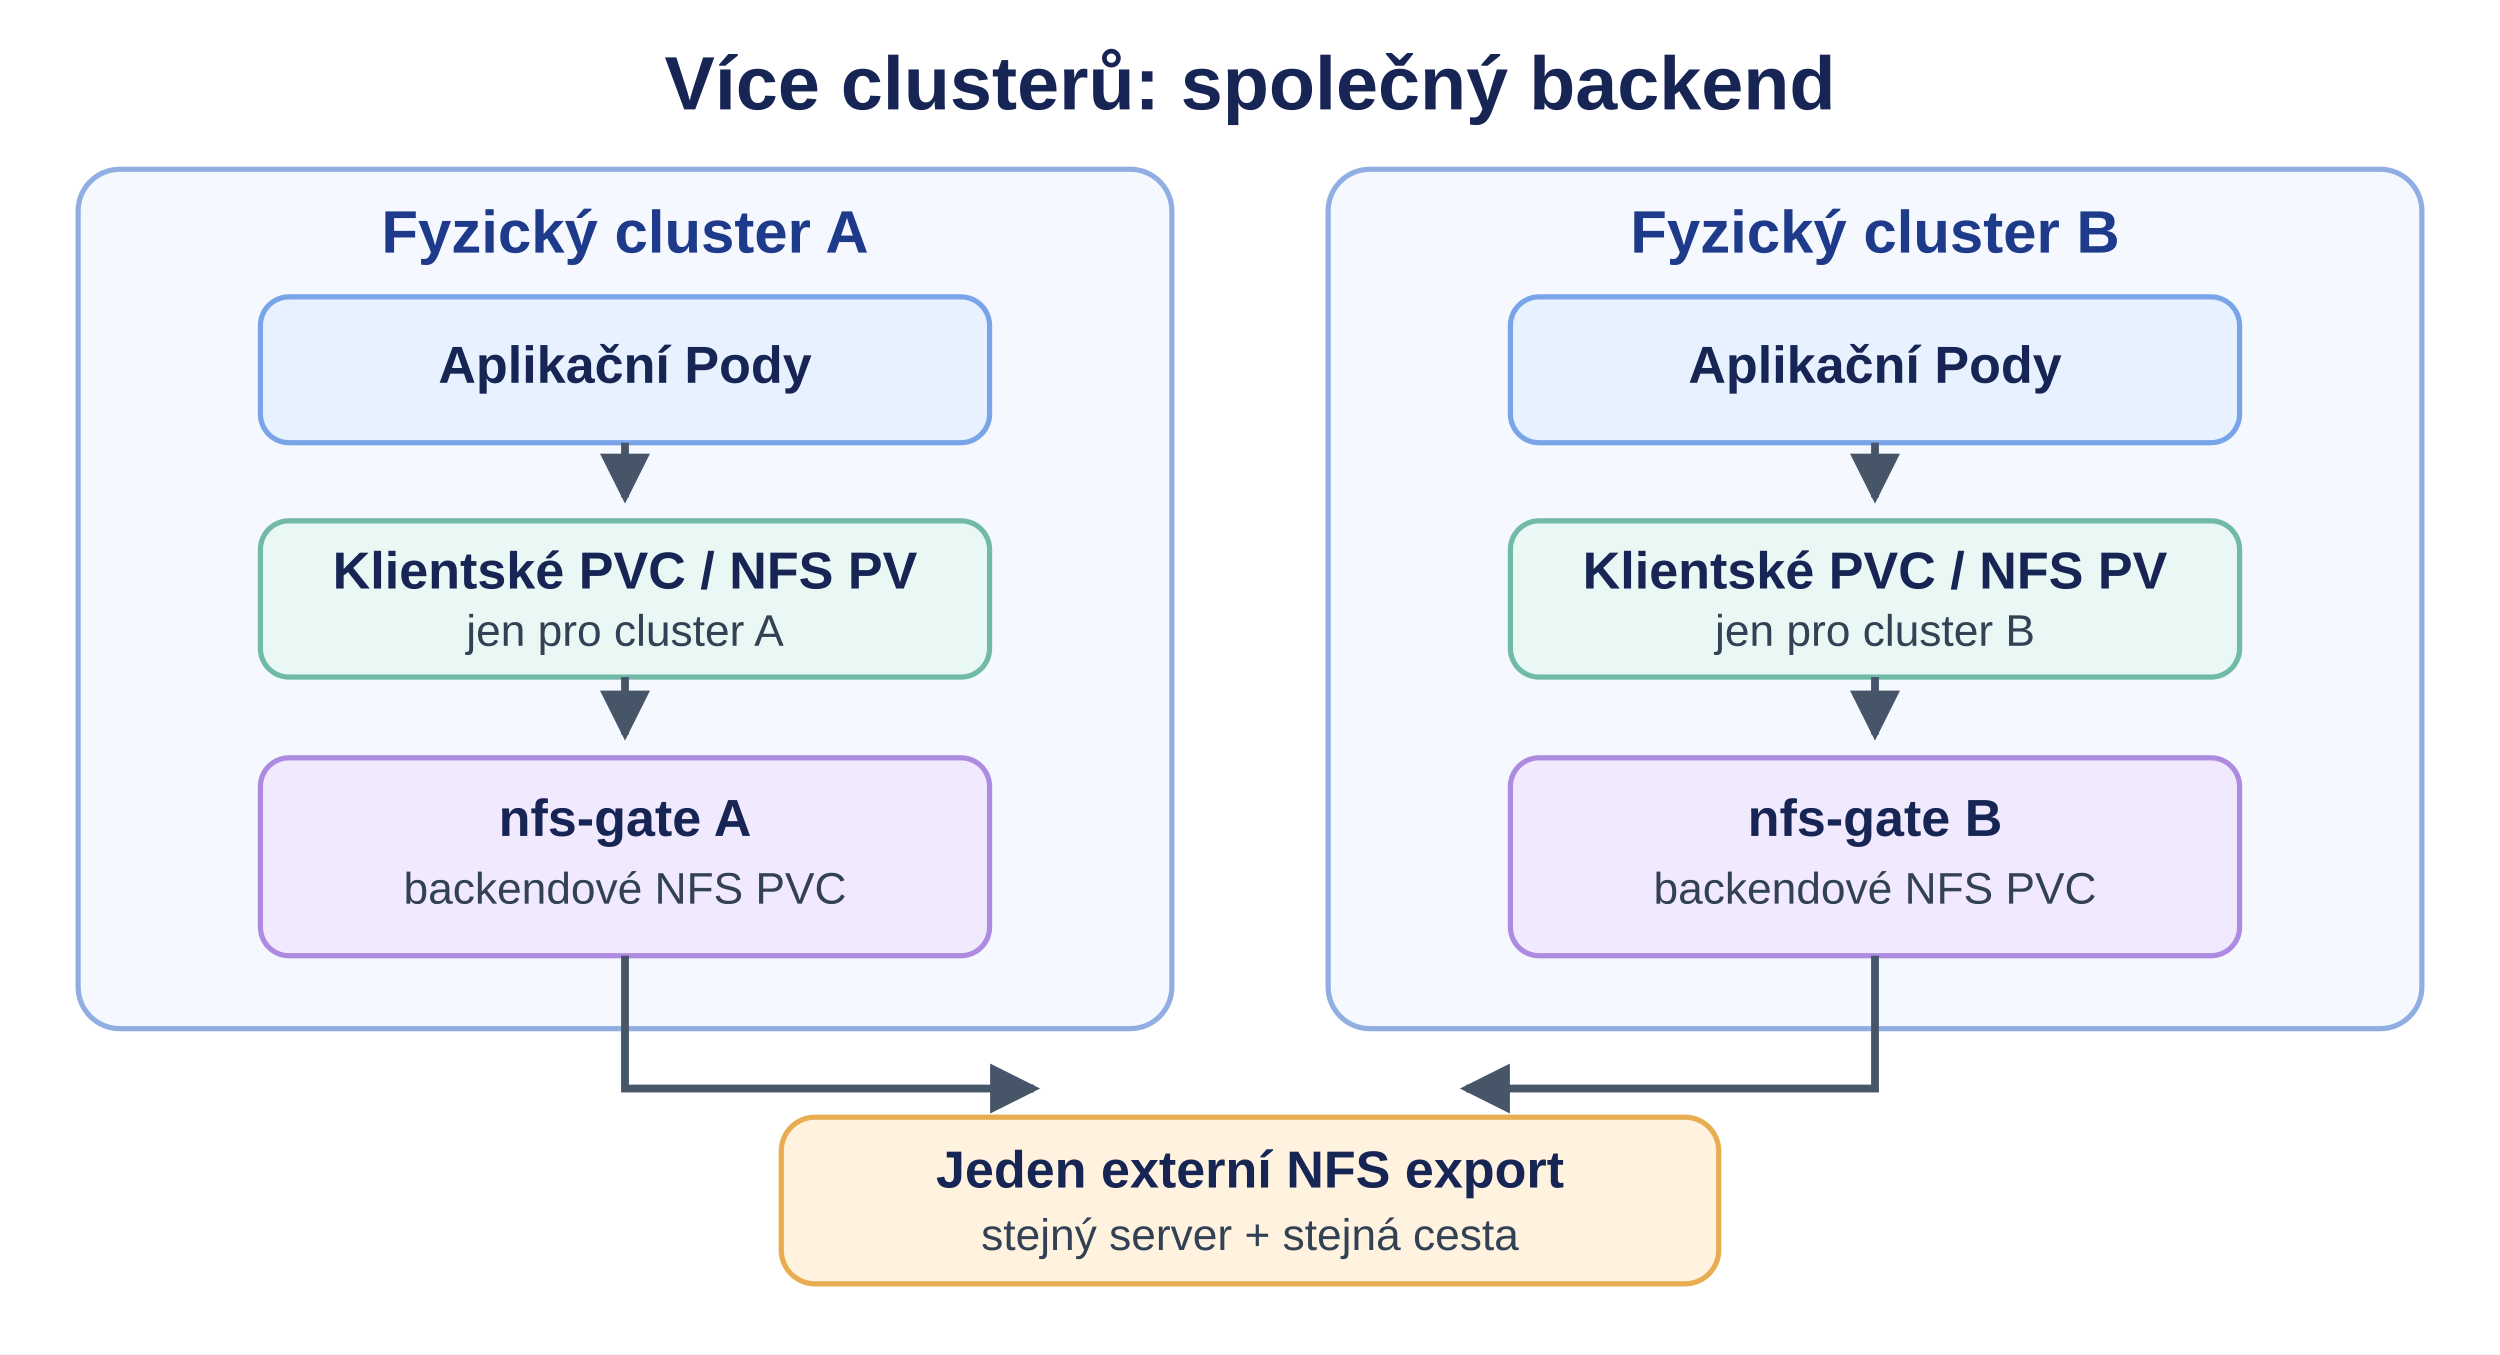
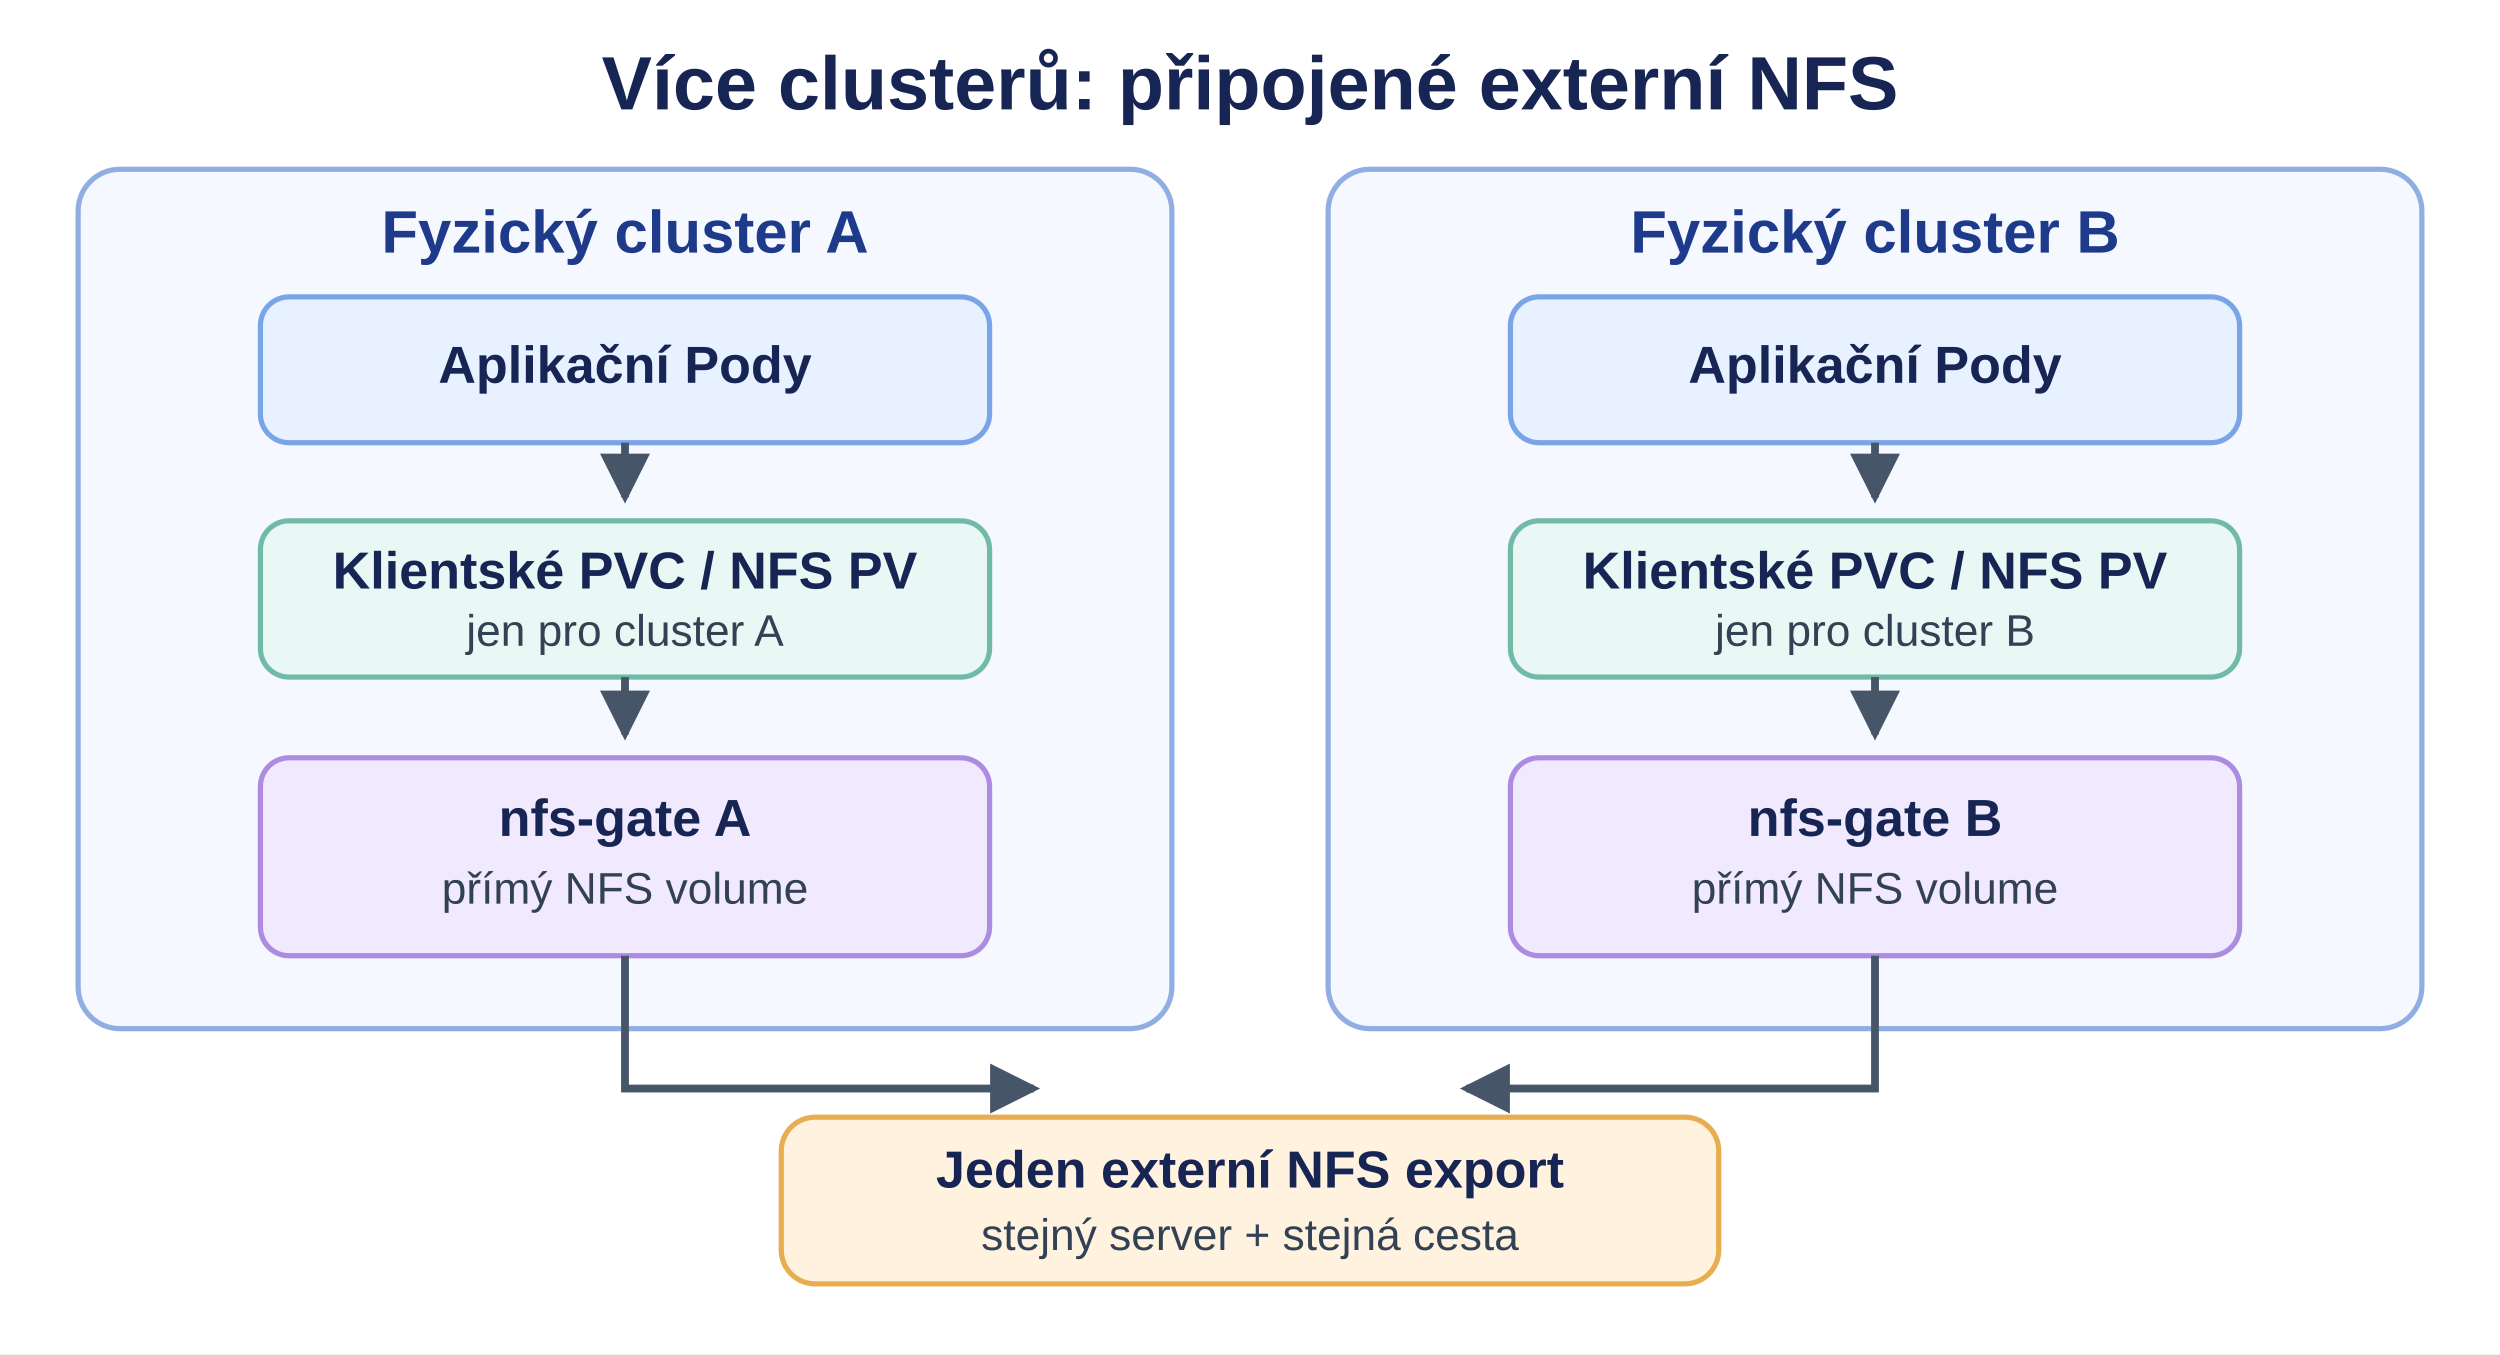
<svg xmlns="http://www.w3.org/2000/svg" viewBox="0 0 960 520" role="img" aria-labelledby="title desc">
  <defs>
    <marker id="arrow" viewBox="0 0 10 10" refX="8" refY="5" markerWidth="8" markerHeight="8" orient="auto-start-reverse">
      <path d="M1 1 L9 5 L1 9 Z" fill="#475569" />
    </marker>
    <style>
      .title { font: 700 29px Arial, sans-serif; fill: #172554; }
      .cluster { font: 700 23px Arial, sans-serif; fill: #1e3a8a; }
      .main { font: 700 20px Arial, sans-serif; fill: #172554; }
      .sub { font: 17px Arial, sans-serif; fill: #334155; }
      .arrow { fill: none; stroke: #475569; stroke-width: 3; marker-end: url(#arrow); }
    </style>
  </defs>
  <rect width="960" height="520" fill="#fff" />
-   <text x="480" y="42" text-anchor="middle" class="title">Více clusterů: společný backend</text>
+   <text x="480" y="42" text-anchor="middle" class="title">Více clusterů: připojené externí NFS</text>
  <rect x="30" y="65" width="420" height="330" rx="16" fill="#f5f8ff" stroke="#90aee2" stroke-width="2" />
  <rect x="510" y="65" width="420" height="330" rx="16" fill="#f5f8ff" stroke="#90aee2" stroke-width="2" />
  <text x="240" y="97" text-anchor="middle" class="cluster">Fyzický cluster A</text>
  <text x="720" y="97" text-anchor="middle" class="cluster">Fyzický cluster B</text>
  <rect x="100" y="114" width="280" height="56" rx="11" fill="#e8f1ff" stroke="#79a5e8" stroke-width="2" />
  <rect x="580" y="114" width="280" height="56" rx="11" fill="#e8f1ff" stroke="#79a5e8" stroke-width="2" />
  <text x="240" y="147" text-anchor="middle" class="main">Aplikační Pody</text>
  <text x="720" y="147" text-anchor="middle" class="main">Aplikační Pody</text>
  <path class="arrow" d="M240 170 V191" />
  <path class="arrow" d="M720 170 V191" />
  <rect x="100" y="200" width="280" height="60" rx="11" fill="#e9f8f4" stroke="#70baa7" stroke-width="2" />
  <rect x="580" y="200" width="280" height="60" rx="11" fill="#e9f8f4" stroke="#70baa7" stroke-width="2" />
  <text x="240" y="226" text-anchor="middle" class="main">Klientské PVC / NFS PV</text>
  <text x="240" y="248" text-anchor="middle" class="sub">jen pro cluster A</text>
  <text x="720" y="226" text-anchor="middle" class="main">Klientské PVC / NFS PV</text>
  <text x="720" y="248" text-anchor="middle" class="sub">jen pro cluster B</text>
  <path class="arrow" d="M240 260 V282" />
  <path class="arrow" d="M720 260 V282" />
  <rect x="100" y="291" width="280" height="76" rx="11" fill="#f1eafe" stroke="#ac8be0" stroke-width="2" />
  <rect x="580" y="291" width="280" height="76" rx="11" fill="#f1eafe" stroke="#ac8be0" stroke-width="2" />
  <text x="240" y="321" text-anchor="middle" class="main">nfs-gate A</text>
-   <text x="240" y="347" text-anchor="middle" class="sub">backendové NFS PVC</text>
+   <text x="240" y="347" text-anchor="middle" class="sub">přímý NFS volume</text>
  <text x="720" y="321" text-anchor="middle" class="main">nfs-gate B</text>
-   <text x="720" y="347" text-anchor="middle" class="sub">backendové NFS PVC</text>
+   <text x="720" y="347" text-anchor="middle" class="sub">přímý NFS volume</text>
  <path class="arrow" d="M240 367 V418 H397" />
  <path class="arrow" d="M720 367 V418 H563" />
  <rect x="300" y="429" width="360" height="64" rx="13" fill="#fff3df" stroke="#e8ad50" stroke-width="2" />
  <text x="480" y="456" text-anchor="middle" class="main">Jeden externí NFS export</text>
  <text x="480" y="480" text-anchor="middle" class="sub">stejný server + stejná cesta</text>
</svg>
